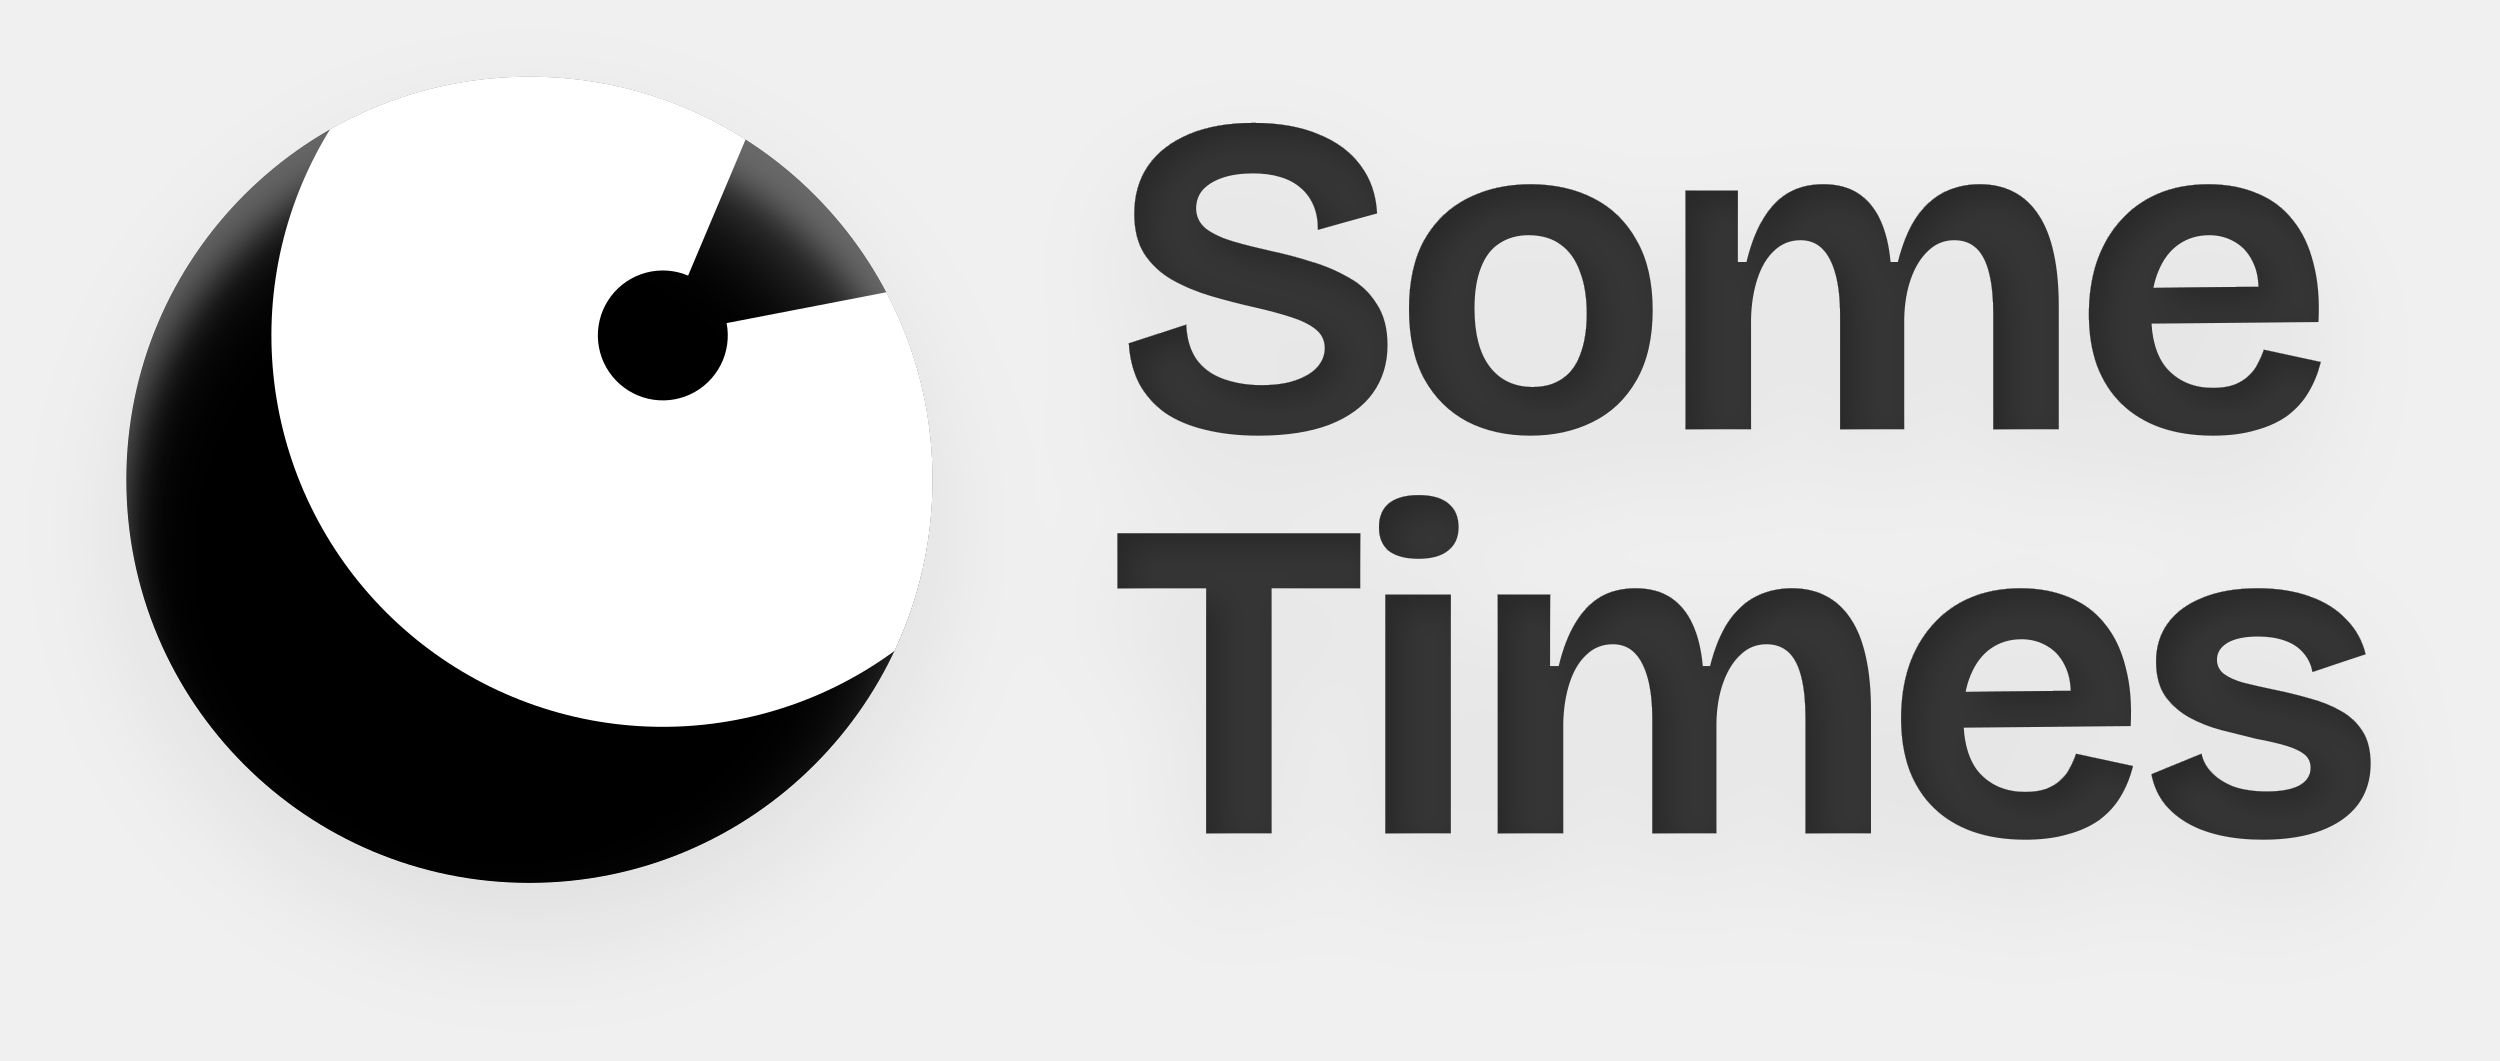
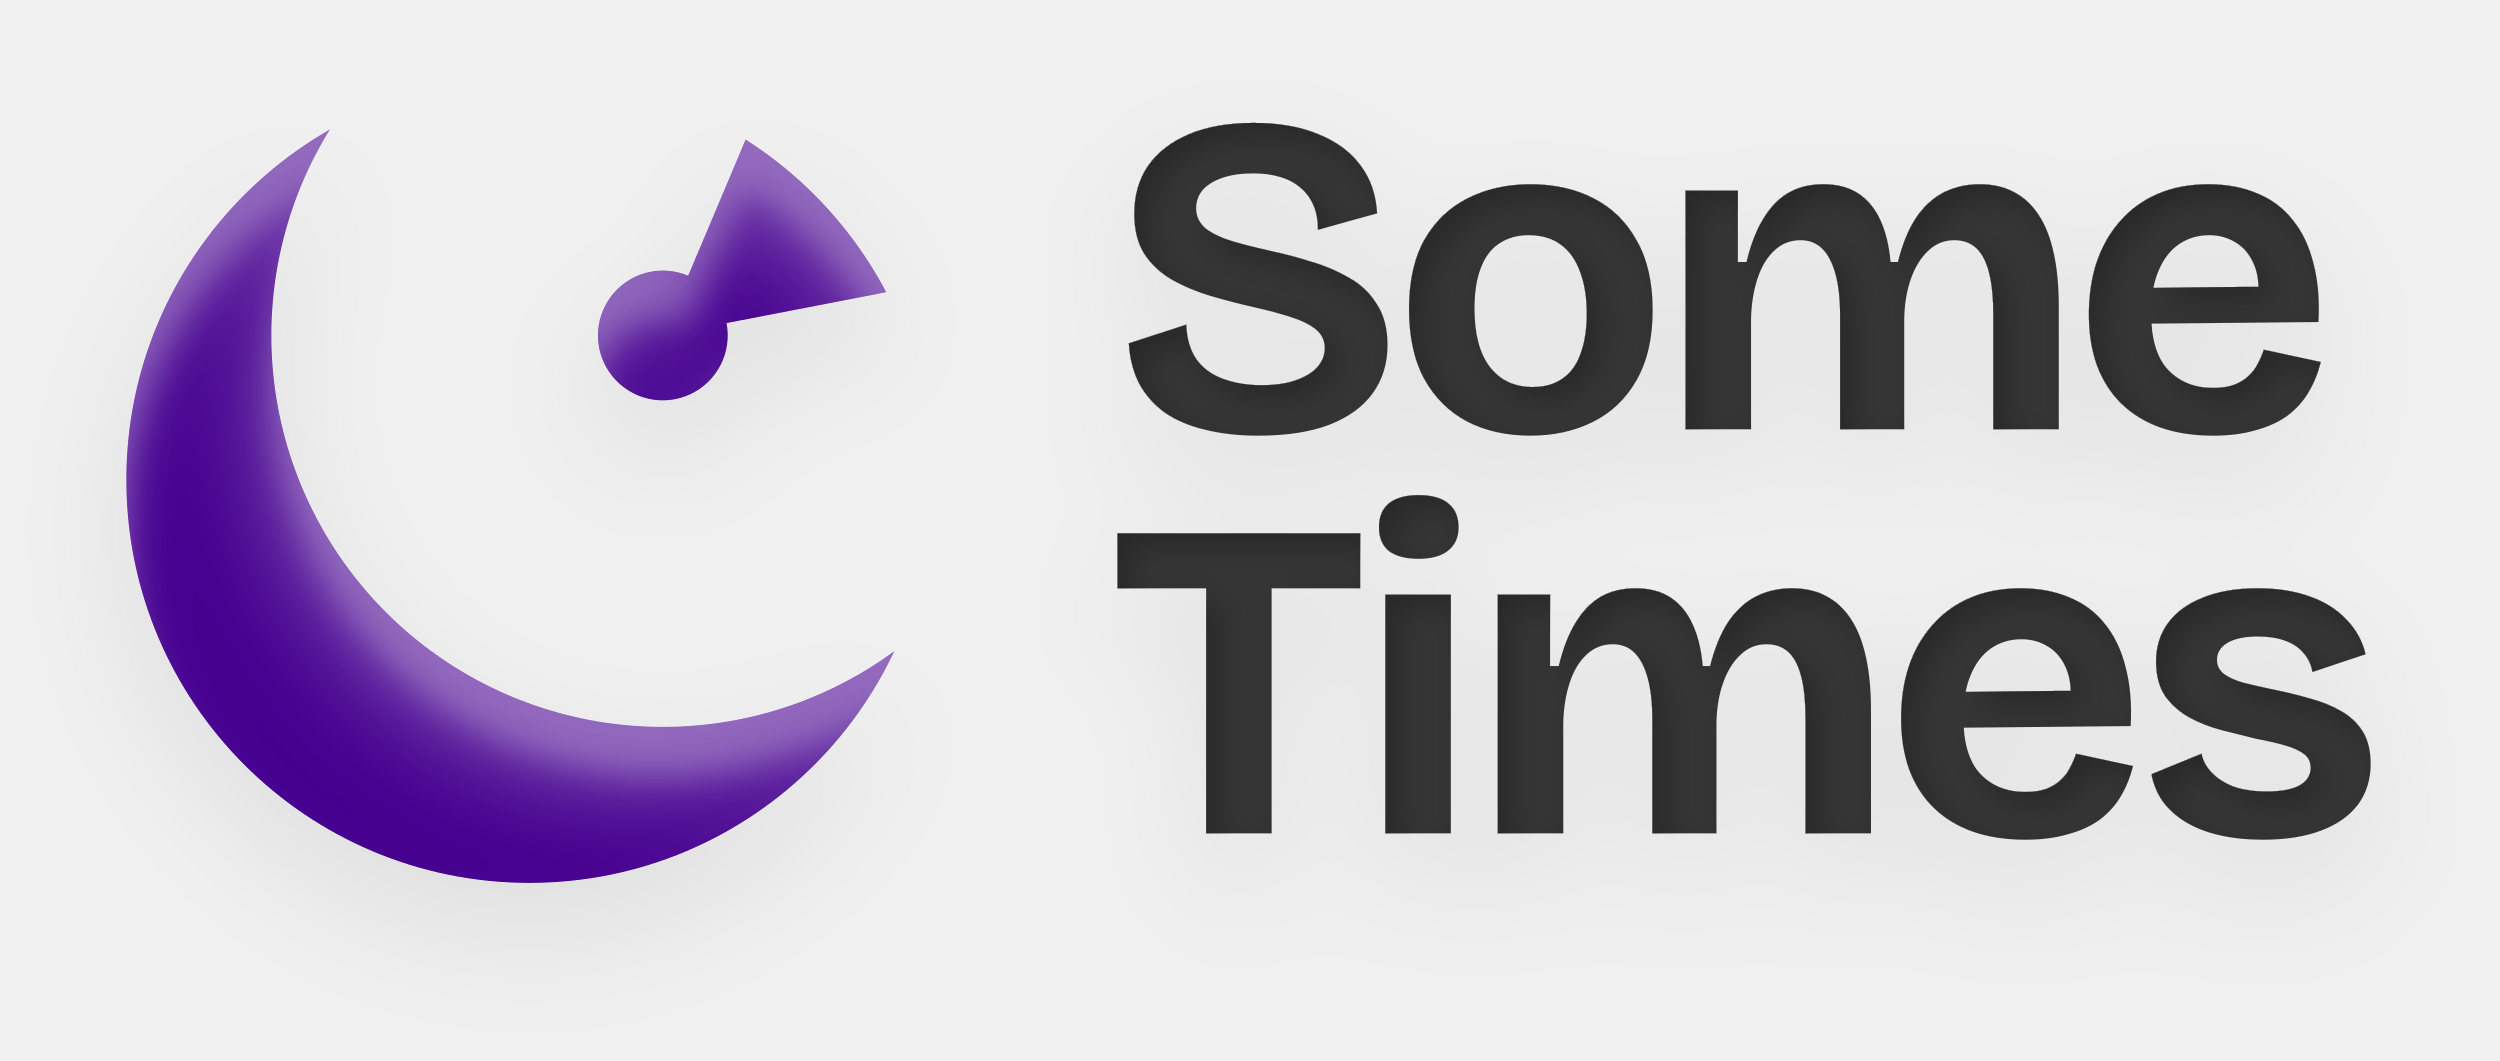
<svg xmlns="http://www.w3.org/2000/svg" width="99" height="42" viewBox="0 0 99 42" fill="none">
  <g filter="url(#filter0_d_3451_45)">
    <g filter="url(#filter1_ii_3451_45)">
      <g clip-path="url(#clip0_3451_45)">
-         <rect x="5" y="3.035" width="31.929" height="31.929" rx="15.965" fill="black" />
-         <path d="M32.278 -0.996C29.094 -2.34 25.552 -2.582 22.214 -1.683C18.877 -0.783 15.936 1.206 13.859 3.968C11.782 6.731 10.687 10.109 10.75 13.565C10.813 17.02 12.029 20.356 14.205 23.042C16.381 25.727 19.392 27.608 22.76 28.386C26.128 29.163 29.659 28.793 32.792 27.334C35.926 25.874 38.481 23.41 40.053 20.331C41.624 17.253 42.122 13.737 41.466 10.343L28.774 12.795C28.883 13.359 28.8 13.942 28.539 14.453C28.278 14.964 27.854 15.373 27.334 15.616C26.814 15.858 26.228 15.919 25.669 15.79C25.11 15.661 24.61 15.349 24.249 14.903C23.887 14.457 23.686 13.904 23.675 13.33C23.665 12.756 23.846 12.196 24.191 11.737C24.536 11.278 25.024 10.948 25.578 10.799C26.132 10.65 26.72 10.69 27.249 10.913L32.278 -0.996Z" fill="white" />
+         <path d="M42.93 38.5H3.93V-0.5H19.159C17.09 0.564 15.274 2.087 13.858 3.969C11.781 6.731 10.687 10.109 10.75 13.565C10.813 17.02 12.029 20.357 14.205 23.042C16.381 25.727 19.392 27.608 22.76 28.386C26.127 29.163 29.659 28.793 32.792 27.334C35.925 25.875 38.481 23.41 40.053 20.331C41.624 17.253 42.121 13.737 41.466 10.344L28.773 12.795C28.882 13.358 28.8 13.942 28.539 14.453C28.278 14.964 27.854 15.373 27.334 15.615C26.814 15.857 26.228 15.919 25.669 15.79C25.11 15.661 24.61 15.349 24.249 14.903C23.888 14.458 23.685 13.904 23.675 13.33C23.664 12.756 23.847 12.196 24.191 11.737C24.536 11.279 25.024 10.948 25.578 10.799C26.132 10.649 26.721 10.69 27.249 10.913L32.069 -0.5H42.93V38.5Z" fill="#45008F" />
      </g>
    </g>
    <g filter="url(#filter2_i_3451_45)">
      <path d="M49.834 17.252C49.054 17.252 48.352 17.174 47.728 17.018C47.116 16.874 46.588 16.652 46.144 16.352C45.712 16.04 45.37 15.656 45.118 15.2C44.878 14.732 44.74 14.198 44.704 13.598L46.972 12.86C46.996 13.4 47.128 13.85 47.368 14.21C47.62 14.57 47.974 14.834 48.43 15.002C48.886 15.17 49.396 15.254 49.96 15.254C50.5 15.254 50.956 15.188 51.328 15.056C51.7 14.924 51.982 14.75 52.174 14.534C52.366 14.306 52.462 14.06 52.462 13.796C52.462 13.484 52.342 13.232 52.102 13.04C51.862 12.848 51.532 12.686 51.112 12.554C50.704 12.422 50.236 12.296 49.708 12.176C49.12 12.044 48.538 11.894 47.962 11.726C47.398 11.558 46.882 11.342 46.414 11.078C45.958 10.814 45.592 10.472 45.316 10.052C45.052 9.632 44.92 9.104 44.92 8.468C44.92 7.736 45.1 7.106 45.46 6.578C45.832 6.038 46.372 5.618 47.08 5.318C47.788 5.018 48.64 4.868 49.636 4.868C50.644 4.868 51.502 5.018 52.21 5.318C52.93 5.606 53.488 6.02 53.884 6.56C54.28 7.088 54.496 7.718 54.532 8.45L52.192 9.098C52.192 8.726 52.132 8.402 52.012 8.126C51.892 7.85 51.724 7.622 51.508 7.442C51.292 7.25 51.022 7.106 50.698 7.01C50.386 6.914 50.026 6.866 49.618 6.866C49.15 6.866 48.742 6.926 48.394 7.046C48.058 7.166 47.8 7.328 47.62 7.532C47.452 7.736 47.368 7.976 47.368 8.252C47.368 8.576 47.5 8.846 47.764 9.062C48.04 9.266 48.4 9.434 48.844 9.566C49.3 9.698 49.798 9.824 50.338 9.944C50.854 10.052 51.376 10.19 51.904 10.358C52.444 10.514 52.942 10.724 53.398 10.988C53.866 11.24 54.238 11.588 54.514 12.032C54.802 12.464 54.946 13.01 54.946 13.67C54.946 14.39 54.754 15.02 54.37 15.56C53.986 16.1 53.41 16.52 52.642 16.82C51.886 17.108 50.95 17.252 49.834 17.252ZM60.604 17.252C59.656 17.252 58.822 17.066 58.102 16.694C57.382 16.31 56.818 15.752 56.41 15.02C56.002 14.276 55.798 13.352 55.798 12.248C55.798 11.144 56.002 10.226 56.41 9.494C56.83 8.762 57.4 8.216 58.12 7.856C58.852 7.484 59.68 7.298 60.604 7.298C61.552 7.298 62.386 7.484 63.106 7.856C63.838 8.228 64.408 8.786 64.816 9.53C65.236 10.262 65.446 11.18 65.446 12.284C65.446 13.4 65.23 14.33 64.798 15.074C64.378 15.806 63.802 16.352 63.07 16.712C62.35 17.072 61.528 17.252 60.604 17.252ZM60.694 15.326C61.162 15.326 61.552 15.218 61.864 15.002C62.188 14.786 62.428 14.462 62.584 14.03C62.752 13.586 62.836 13.052 62.836 12.428C62.836 11.768 62.746 11.21 62.566 10.754C62.398 10.286 62.146 9.932 61.81 9.692C61.474 9.44 61.048 9.314 60.532 9.314C60.088 9.314 59.704 9.422 59.38 9.638C59.056 9.842 58.81 10.166 58.642 10.61C58.474 11.042 58.39 11.576 58.39 12.212C58.39 13.232 58.594 14.006 59.002 14.534C59.41 15.062 59.974 15.326 60.694 15.326ZM66.749 17V10.952V7.55H68.819V10.376H69.161C69.329 9.68 69.551 9.11 69.827 8.666C70.103 8.21 70.433 7.868 70.817 7.64C71.213 7.412 71.675 7.298 72.203 7.298C72.767 7.298 73.235 7.424 73.607 7.676C73.979 7.928 74.267 8.282 74.471 8.738C74.675 9.182 74.807 9.728 74.867 10.376H75.155C75.335 9.668 75.575 9.086 75.875 8.63C76.187 8.174 76.553 7.838 76.973 7.622C77.405 7.406 77.879 7.298 78.395 7.298C78.911 7.298 79.361 7.4 79.745 7.604C80.141 7.808 80.471 8.114 80.735 8.522C80.999 8.918 81.197 9.422 81.329 10.034C81.461 10.634 81.527 11.33 81.527 12.122V17H78.935V12.446C78.935 11.798 78.881 11.258 78.773 10.826C78.665 10.382 78.497 10.052 78.269 9.836C78.041 9.62 77.747 9.512 77.387 9.512C76.991 9.512 76.649 9.65 76.361 9.926C76.073 10.19 75.845 10.556 75.677 11.024C75.509 11.492 75.419 12.026 75.407 12.626V17H72.869V12.518C72.869 11.846 72.809 11.294 72.689 10.862C72.569 10.418 72.395 10.082 72.167 9.854C71.939 9.626 71.651 9.512 71.303 9.512C70.895 9.512 70.547 9.65 70.259 9.926C69.971 10.19 69.749 10.562 69.593 11.042C69.437 11.522 69.353 12.056 69.341 12.644V17H66.749ZM87.634 17.252C86.854 17.252 86.158 17.144 85.546 16.928C84.946 16.712 84.436 16.4 84.016 15.992C83.596 15.584 83.272 15.08 83.044 14.48C82.828 13.88 82.72 13.202 82.72 12.446C82.72 11.702 82.822 11.018 83.026 10.394C83.242 9.758 83.554 9.212 83.962 8.756C84.37 8.288 84.868 7.928 85.456 7.676C86.044 7.424 86.71 7.298 87.454 7.298C88.174 7.298 88.816 7.418 89.38 7.658C89.944 7.886 90.412 8.234 90.784 8.702C91.168 9.17 91.444 9.746 91.612 10.43C91.792 11.102 91.858 11.876 91.81 12.752L84.394 12.824V11.402L90.316 11.348L89.398 12.068C89.482 11.432 89.44 10.91 89.272 10.502C89.104 10.094 88.858 9.794 88.534 9.602C88.222 9.41 87.874 9.314 87.49 9.314C87.034 9.314 86.632 9.434 86.284 9.674C85.936 9.914 85.666 10.268 85.474 10.736C85.282 11.192 85.186 11.744 85.186 12.392C85.186 13.412 85.408 14.162 85.852 14.642C86.308 15.122 86.902 15.362 87.634 15.362C87.97 15.362 88.252 15.32 88.48 15.236C88.72 15.14 88.912 15.02 89.056 14.876C89.212 14.732 89.332 14.57 89.416 14.39C89.512 14.21 89.59 14.03 89.65 13.85L91.9 14.336C91.792 14.78 91.63 15.182 91.414 15.542C91.21 15.89 90.934 16.196 90.586 16.46C90.238 16.712 89.818 16.904 89.326 17.036C88.846 17.18 88.282 17.252 87.634 17.252ZM47.764 33V21.12H50.356V33H47.764ZM44.254 23.298V21.12H53.866V23.298H44.254ZM54.861 33V23.55H57.453V33H54.861ZM56.175 22.128C55.671 22.128 55.281 22.026 55.005 21.822C54.741 21.606 54.609 21.294 54.609 20.886C54.609 20.466 54.741 20.148 55.005 19.932C55.281 19.716 55.671 19.608 56.175 19.608C56.691 19.608 57.081 19.716 57.345 19.932C57.621 20.148 57.759 20.466 57.759 20.886C57.759 21.282 57.621 21.588 57.345 21.804C57.081 22.02 56.691 22.128 56.175 22.128ZM59.313 33V26.952V23.55H61.383V26.376H61.725C61.893 25.68 62.115 25.11 62.391 24.666C62.667 24.21 62.997 23.868 63.381 23.64C63.777 23.412 64.239 23.298 64.767 23.298C65.331 23.298 65.799 23.424 66.171 23.676C66.543 23.928 66.831 24.282 67.035 24.738C67.239 25.182 67.371 25.728 67.431 26.376H67.719C67.899 25.668 68.139 25.086 68.439 24.63C68.751 24.174 69.117 23.838 69.537 23.622C69.969 23.406 70.443 23.298 70.959 23.298C71.475 23.298 71.925 23.4 72.309 23.604C72.705 23.808 73.035 24.114 73.299 24.522C73.563 24.918 73.761 25.422 73.893 26.034C74.025 26.634 74.091 27.33 74.091 28.122V33H71.499V28.446C71.499 27.798 71.445 27.258 71.337 26.826C71.229 26.382 71.061 26.052 70.833 25.836C70.605 25.62 70.311 25.512 69.951 25.512C69.555 25.512 69.213 25.65 68.925 25.926C68.637 26.19 68.409 26.556 68.241 27.024C68.073 27.492 67.983 28.026 67.971 28.626V33H65.433V28.518C65.433 27.846 65.373 27.294 65.253 26.862C65.133 26.418 64.959 26.082 64.731 25.854C64.503 25.626 64.215 25.512 63.867 25.512C63.459 25.512 63.111 25.65 62.823 25.926C62.535 26.19 62.313 26.562 62.157 27.042C62.001 27.522 61.917 28.056 61.905 28.644V33H59.313ZM80.198 33.252C79.418 33.252 78.722 33.144 78.11 32.928C77.51 32.712 77 32.4 76.58 31.992C76.16 31.584 75.836 31.08 75.608 30.48C75.392 29.88 75.284 29.202 75.284 28.446C75.284 27.702 75.386 27.018 75.59 26.394C75.806 25.758 76.118 25.212 76.526 24.756C76.934 24.288 77.432 23.928 78.02 23.676C78.608 23.424 79.274 23.298 80.018 23.298C80.738 23.298 81.38 23.418 81.944 23.658C82.508 23.886 82.976 24.234 83.348 24.702C83.732 25.17 84.008 25.746 84.176 26.43C84.356 27.102 84.422 27.876 84.374 28.752L76.958 28.824V27.402L82.88 27.348L81.962 28.068C82.046 27.432 82.004 26.91 81.836 26.502C81.668 26.094 81.422 25.794 81.098 25.602C80.786 25.41 80.438 25.314 80.054 25.314C79.598 25.314 79.196 25.434 78.848 25.674C78.5 25.914 78.23 26.268 78.038 26.736C77.846 27.192 77.75 27.744 77.75 28.392C77.75 29.412 77.972 30.162 78.416 30.642C78.872 31.122 79.466 31.362 80.198 31.362C80.534 31.362 80.816 31.32 81.044 31.236C81.284 31.14 81.476 31.02 81.62 30.876C81.776 30.732 81.896 30.57 81.98 30.39C82.076 30.21 82.154 30.03 82.214 29.85L84.464 30.336C84.356 30.78 84.194 31.182 83.978 31.542C83.774 31.89 83.498 32.196 83.15 32.46C82.802 32.712 82.382 32.904 81.89 33.036C81.41 33.18 80.846 33.252 80.198 33.252ZM89.611 33.252C88.975 33.252 88.399 33.192 87.883 33.072C87.367 32.952 86.923 32.778 86.551 32.55C86.179 32.322 85.879 32.052 85.651 31.74C85.423 31.416 85.273 31.056 85.201 30.66L87.181 29.85C87.229 30.114 87.361 30.36 87.577 30.588C87.793 30.816 88.081 31.002 88.441 31.146C88.813 31.278 89.257 31.344 89.773 31.344C90.325 31.344 90.751 31.266 91.051 31.11C91.351 30.942 91.501 30.708 91.501 30.408C91.501 30.18 91.417 30 91.249 29.868C91.081 29.736 90.835 29.622 90.511 29.526C90.187 29.43 89.797 29.34 89.341 29.256C88.897 29.148 88.441 29.034 87.973 28.914C87.517 28.794 87.091 28.626 86.695 28.41C86.311 28.194 85.993 27.912 85.741 27.564C85.501 27.204 85.381 26.748 85.381 26.196C85.381 25.62 85.537 25.116 85.849 24.684C86.161 24.252 86.617 23.916 87.217 23.676C87.817 23.424 88.549 23.298 89.413 23.298C90.193 23.298 90.877 23.406 91.465 23.622C92.053 23.826 92.533 24.126 92.905 24.522C93.289 24.906 93.547 25.368 93.679 25.908L91.573 26.61C91.525 26.322 91.405 26.07 91.213 25.854C91.033 25.638 90.787 25.476 90.475 25.368C90.175 25.26 89.821 25.206 89.413 25.206C88.897 25.206 88.495 25.29 88.207 25.458C87.931 25.626 87.793 25.848 87.793 26.124C87.793 26.352 87.883 26.538 88.063 26.682C88.255 26.826 88.519 26.946 88.855 27.042C89.191 27.126 89.587 27.216 90.043 27.312C90.523 27.408 90.991 27.522 91.447 27.654C91.903 27.774 92.311 27.936 92.671 28.14C93.043 28.344 93.337 28.614 93.553 28.95C93.769 29.286 93.877 29.718 93.877 30.246C93.877 30.87 93.709 31.41 93.373 31.866C93.037 32.31 92.551 32.652 91.915 32.892C91.279 33.132 90.511 33.252 89.611 33.252Z" fill="#353535" />
    </g>
  </g>
  <defs>
    <filter id="filter0_d_3451_45" x="0.5" y="0.5" width="100.93" height="41" filterUnits="userSpaceOnUse" color-interpolation-filters="sRGB">
      <feFlood flood-opacity="0" result="BackgroundImageFix" />
      <feColorMatrix in="SourceAlpha" type="matrix" values="0 0 0 0 0 0 0 0 0 0 0 0 0 0 0 0 0 0 127 0" result="hardAlpha" />
      <feOffset dy="2" />
      <feGaussianBlur stdDeviation="2.25" />
      <feComposite in2="hardAlpha" operator="out" />
      <feColorMatrix type="matrix" values="0 0 0 0 0 0 0 0 0 0 0 0 0 0 0 0 0 0 0.07 0" />
      <feBlend mode="normal" in2="BackgroundImageFix" result="effect1_dropShadow_3451_45" />
      <feBlend mode="normal" in="SourceGraphic" in2="effect1_dropShadow_3451_45" result="shape" />
    </filter>
    <filter id="filter1_ii_3451_45" x="4" y="3.035" width="32.93" height="34.93" filterUnits="userSpaceOnUse" color-interpolation-filters="sRGB">
      <feFlood flood-opacity="0" result="BackgroundImageFix" />
      <feBlend mode="normal" in="SourceGraphic" in2="BackgroundImageFix" result="shape" />
      <feColorMatrix in="SourceAlpha" type="matrix" values="0 0 0 0 0 0 0 0 0 0 0 0 0 0 0 0 0 0 127 0" result="hardAlpha" />
      <feOffset dy="2" />
      <feGaussianBlur stdDeviation="0.65" />
      <feComposite in2="hardAlpha" operator="arithmetic" k2="-1" k3="1" />
      <feColorMatrix type="matrix" values="0 0 0 0 1 0 0 0 0 1 0 0 0 0 1 0 0 0 0.25 0" />
      <feBlend mode="normal" in2="shape" result="effect1_innerShadow_3451_45" />
      <feColorMatrix in="SourceAlpha" type="matrix" values="0 0 0 0 0 0 0 0 0 0 0 0 0 0 0 0 0 0 127 0" result="hardAlpha" />
      <feOffset dx="-1" dy="3" />
      <feGaussianBlur stdDeviation="1.75" />
      <feComposite in2="hardAlpha" operator="arithmetic" k2="-1" k3="1" />
      <feColorMatrix type="matrix" values="0 0 0 0 1 0 0 0 0 1 0 0 0 0 1 0 0 0 0.22 0" />
      <feBlend mode="normal" in2="effect1_innerShadow_3451_45" result="effect2_innerShadow_3451_45" />
    </filter>
    <filter id="filter2_i_3451_45" x="44.254" y="4.867" width="50.121" height="28.885" filterUnits="userSpaceOnUse" color-interpolation-filters="sRGB">
      <feFlood flood-opacity="0" result="BackgroundImageFix" />
      <feBlend mode="normal" in="SourceGraphic" in2="BackgroundImageFix" result="shape" />
      <feColorMatrix in="SourceAlpha" type="matrix" values="0 0 0 0 0 0 0 0 0 0 0 0 0 0 0 0 0 0 127 0" result="hardAlpha" />
      <feOffset dx="0.5" dy="0.5" />
      <feGaussianBlur stdDeviation="0.6" />
      <feComposite in2="hardAlpha" operator="arithmetic" k2="-1" k3="1" />
      <feColorMatrix type="matrix" values="0 0 0 0 0 0 0 0 0 0 0 0 0 0 0 0 0 0 0.25 0" />
      <feBlend mode="normal" in2="shape" result="effect1_innerShadow_3451_45" />
    </filter>
    <clipPath id="clip0_3451_45">
      <rect x="5" y="3.035" width="31.929" height="31.929" rx="15.965" fill="white" />
    </clipPath>
  </defs>
</svg>
